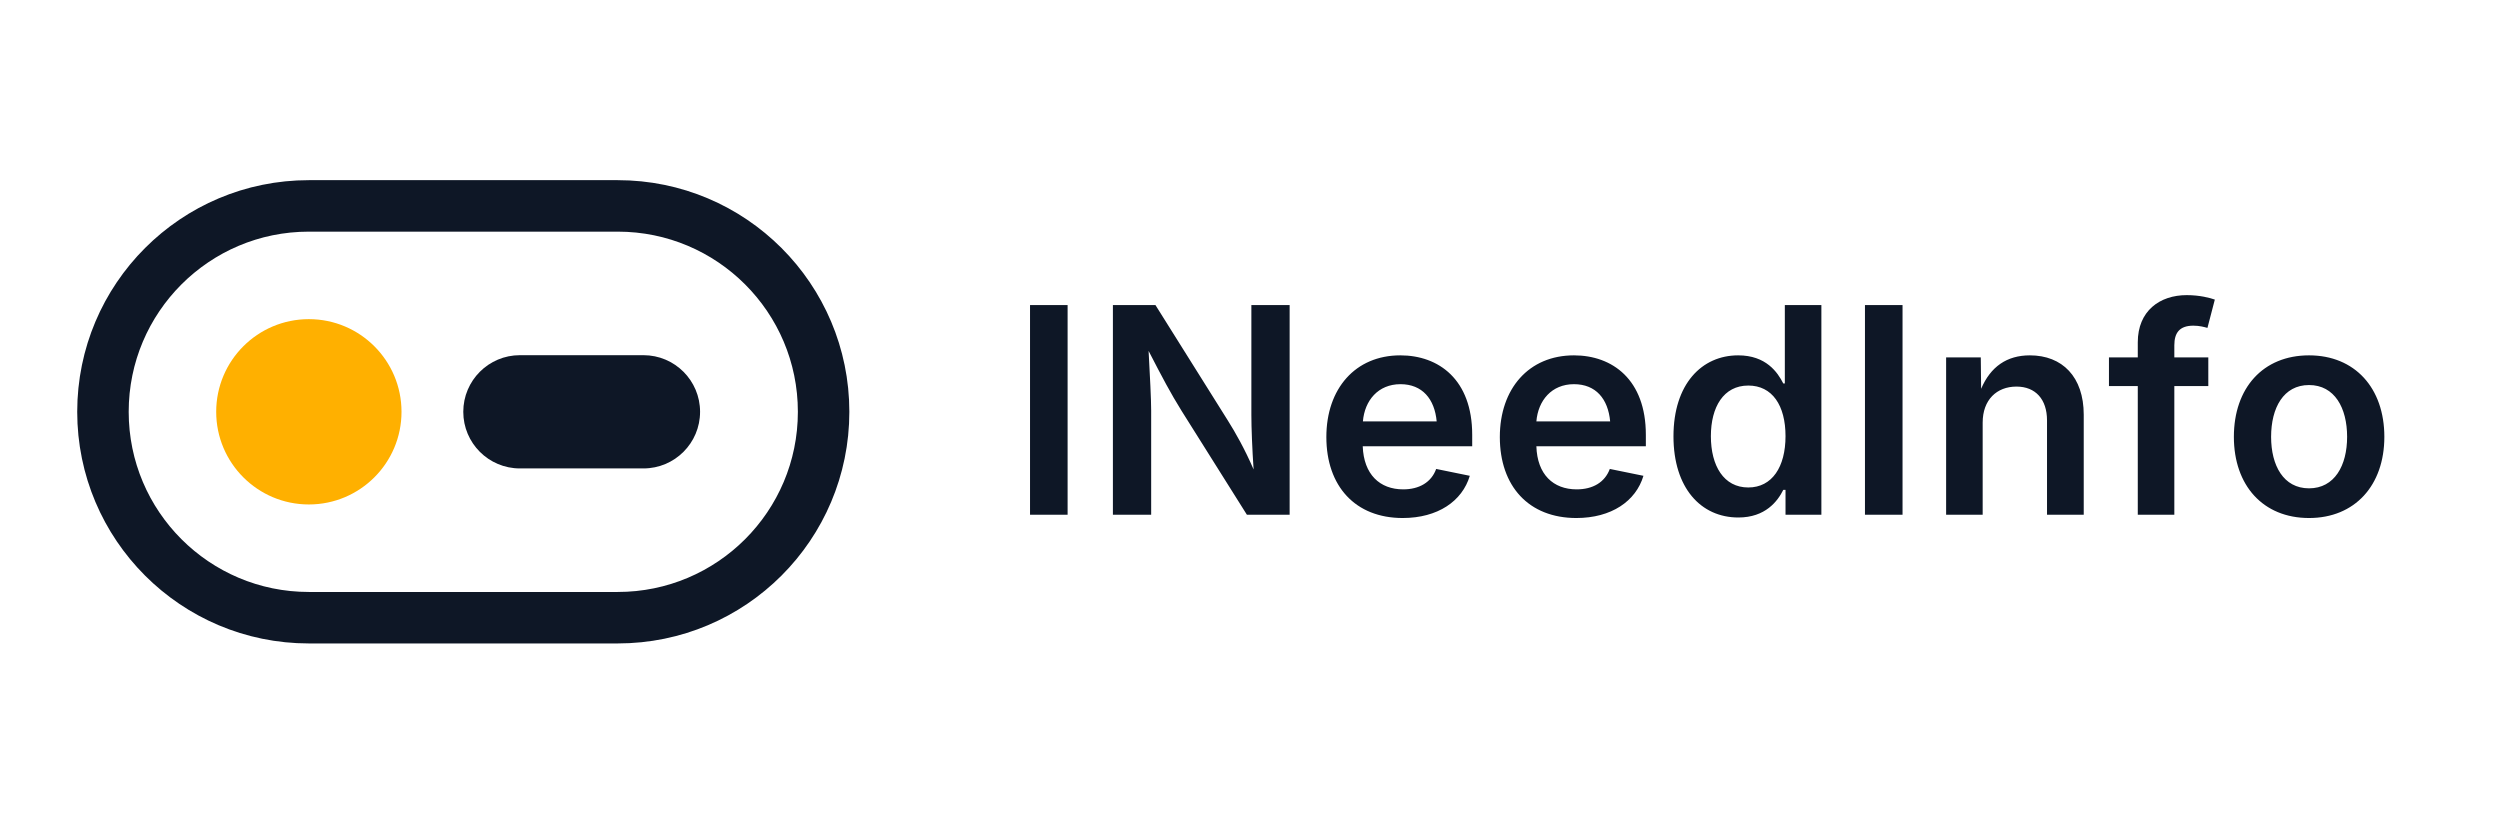
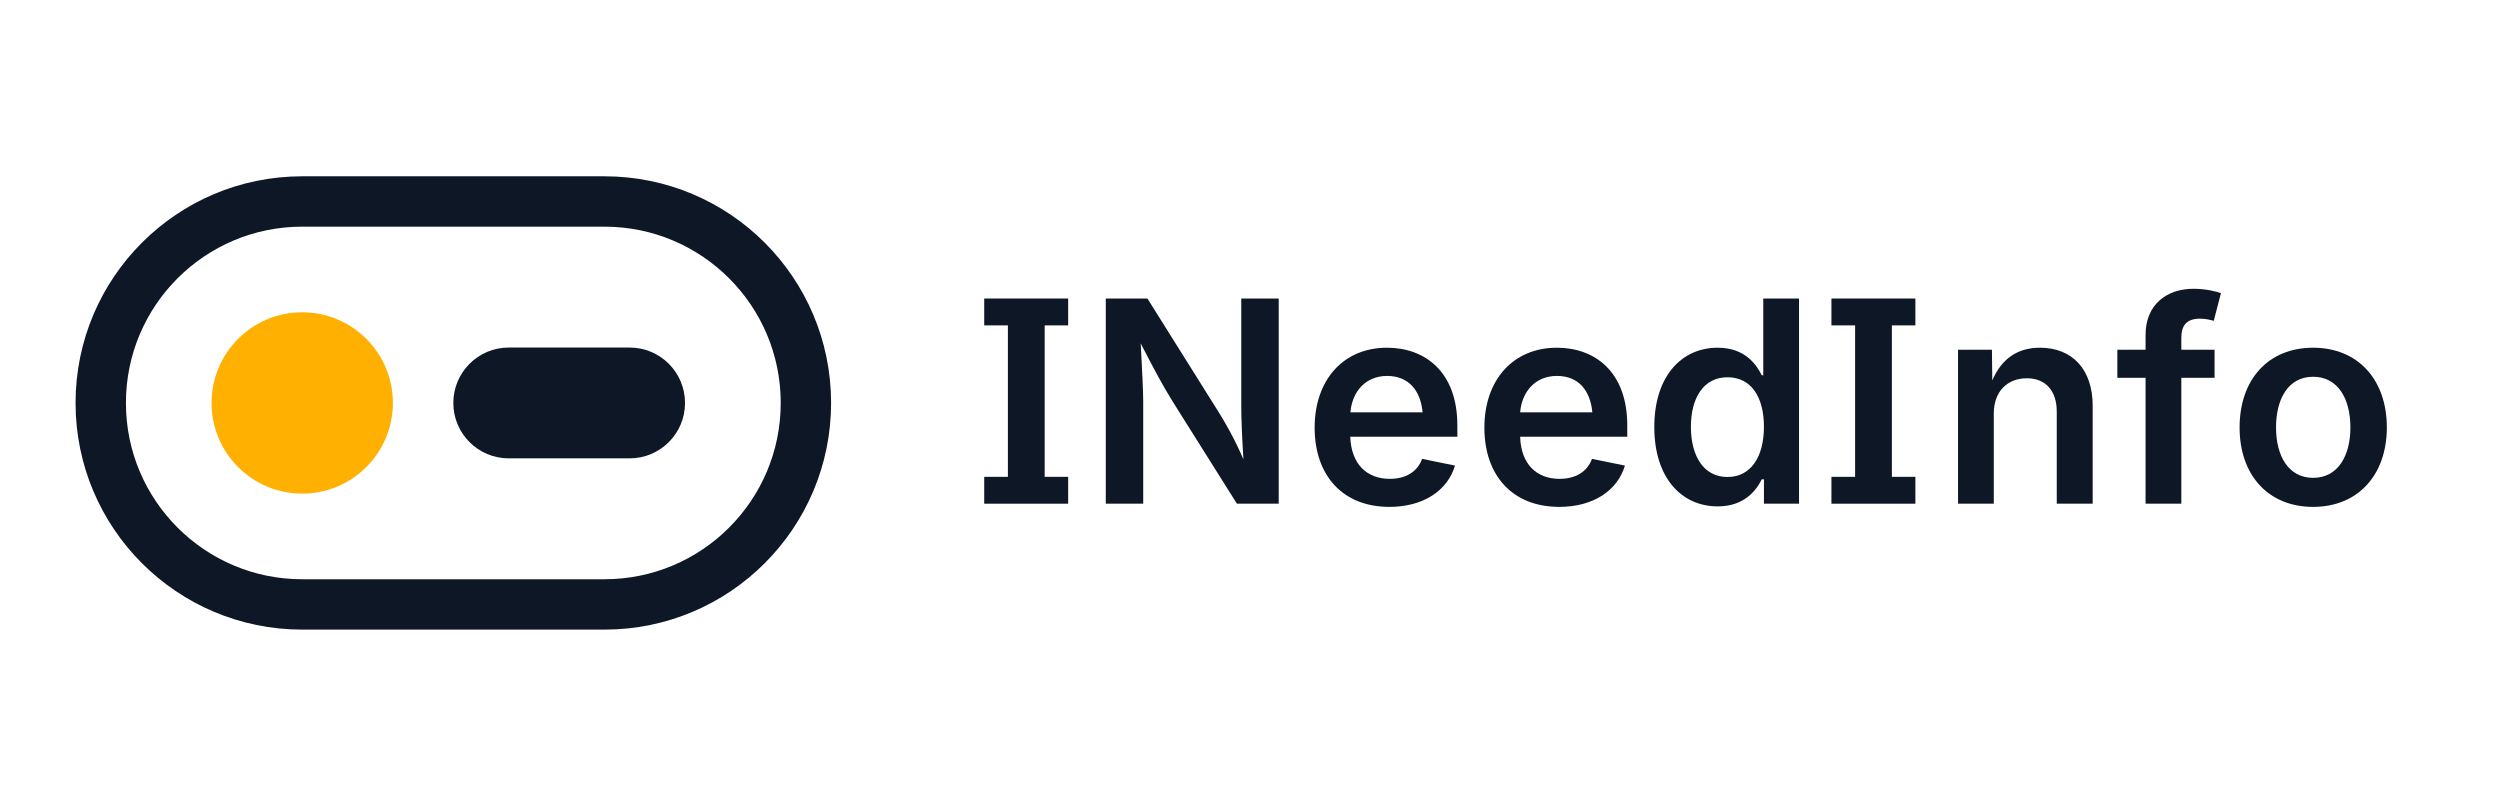
- <svg xmlns="http://www.w3.org/2000/svg" width="1457" height="480" viewBox="0 0 1457 480" role="img" aria-label="INeedInfo">
+ <svg xmlns="http://www.w3.org/2000/svg" width="1489" height="480" viewBox="0 0 1489 480" role="img" aria-label="INeedInfo">
  <rect x="60" y="120" width="420" height="240" rx="120" fill="none" stroke="#0E1726" stroke-width="30" />
  <circle cx="180" cy="240" r="54" fill="#FFB000" />
  <rect x="270" y="207" width="138" height="66" rx="33" fill="#0E1726" />
-   <path d="M622.2 177.8H600.3V300.0H622.2Z M648.6 300.0H670.9V239.3C670.9 232.5 670.2 219.6 669.4 204.5C677.6 220.4 682.2 229.1 688.6 239.4L726.7 300.0H751.6V177.8H729.3V241.9C729.3 249.4 729.8 261.8 730.6 273.6C725.3 261.4 720 252.1 715.6 245.1L673.4 177.8H648.6Z M817.5 301.9C837.9 301.9 852.2 292.1 856.6 277.3L837 273.3C834.2 281.1 827.1 285.2 817.8 285.2C804.1 285.2 794.8 276.5 794.2 260.1H858V253.4C858 221.2 838.5 207.1 816.1 207.1C789.9 207.1 773 226.5 773 254.7C773 283.4 789.9 301.9 817.5 301.9ZM794.3 245.6C795.3 233.4 803.2 223.9 816.2 223.9C828.9 223.9 836.1 232.5 837.3 245.6Z M918.7 301.9C939.1 301.9 953.4 292.1 957.8 277.3L938.2 273.3C935.3 281.1 928.3 285.2 918.9 285.2C905.2 285.2 895.9 276.5 895.4 260.1H959.2V253.4C959.2 221.2 939.7 207.1 917.3 207.1C891 207.1 874.1 226.5 874.1 254.7C874.1 283.4 891 301.9 918.7 301.9ZM895.4 245.6C896.4 233.4 904.3 223.9 917.3 223.9C930.1 223.9 937.2 232.5 938.4 245.6Z M1013.1 301.6C1028.9 301.6 1036 292.1 1039.3 285.5H1040.6V300.0H1061.5V177.8H1040.2V223.5H1039.3C1036 217 1029.3 207.1 1013 207.1C991.8 207.1 975.3 223.8 975.3 254.3C975.3 284.4 991.3 301.6 1013.1 301.6ZM1018.9 284.1C1004.6 284.1 997.1 271.5 997.1 254.2C997.1 237.2 1004.5 224.7 1018.9 224.7C1032.9 224.7 1040.6 236.3 1040.6 254.2C1040.6 272.1 1032.8 284.1 1018.9 284.1Z M1108.8 177.8H1086.9V300.0H1108.8Z M1155.5 246.3C1155.5 233 1163.7 225.3 1175.2 225.3C1186.3 225.3 1193 232.7 1193 245V300.0H1214.4V241.7C1214.4 219.6 1201.9 207.1 1183 207.1C1169.6 207.1 1160.1 213.7 1154.6 226.6L1154.4 208.3H1134.2V300.0H1155.5Z M1287 208.3H1267.2V201.2C1267.2 193.9 1270.3 189.8 1278.3 189.8C1281.9 189.8 1284.7 190.6 1286.5 191.1L1290.8 174.6C1288 173.6 1282 172 1274.4 172C1258.7 172 1245.9 181.2 1245.9 199.5V208.3H1229.1V225H1245.9V300.0H1267.2V225H1287Z M1345.7 301.9C1372.4 301.9 1389.6 282.9 1389.6 254.6C1389.6 226.1 1372.4 207.1 1345.7 207.1C1318.9 207.1 1301.9 226.1 1301.9 254.6C1301.9 282.9 1318.9 301.9 1345.7 301.9ZM1345.7 284.6C1330.8 284.6 1323.6 271.3 1323.6 254.6C1323.6 237.7 1330.8 224.4 1345.7 224.4C1360.6 224.4 1367.9 237.7 1367.9 254.6C1367.9 271.3 1360.6 284.6 1345.7 284.6Z" fill="#0E1726" />
+   <path d="M586.2 177.8 L636.2 177.8 L636.2 193.8 L622.2 193.8 L622.2 284 L636.2 284 L636.2 300 L586.2 300 L586.2 284 L600.3 284 L600.3 193.8 L586.2 193.8Z" fill="#0E1726" />
+   <path transform="translate(10 0)" d="M648.6 300.0H670.9V239.3C670.9 232.5 670.2 219.6 669.4 204.5C677.6 220.4 682.2 229.1 688.6 239.4L726.7 300.0H751.6V177.8H729.3V241.9C729.3 249.4 729.8 261.8 730.6 273.6C725.3 261.4 720 252.1 715.6 245.1L673.4 177.8H648.6Z" fill="#0E1726" />
+   <path transform="translate(10 0)" d="M817.5 301.9C837.9 301.9 852.2 292.1 856.6 277.3L837 273.3C834.2 281.1 827.1 285.2 817.8 285.2C804.1 285.2 794.8 276.5 794.2 260.1H858V253.4C858 221.2 838.5 207.1 816.1 207.1C789.9 207.1 773 226.5 773 254.7C773 283.4 789.9 301.9 817.5 301.9ZM794.3 245.6C795.3 233.4 803.2 223.9 816.2 223.9C828.9 223.9 836.1 232.5 837.3 245.6Z" fill="#0E1726" />
+   <path transform="translate(10 0)" d="M918.7 301.9C939.1 301.9 953.4 292.1 957.8 277.3L938.2 273.3C935.3 281.1 928.3 285.2 918.9 285.2C905.2 285.2 895.9 276.5 895.4 260.1H959.2V253.4C959.2 221.2 939.7 207.1 917.3 207.1C891 207.1 874.1 226.5 874.1 254.7C874.1 283.4 891 301.9 918.7 301.9ZM895.4 245.6C896.4 233.4 904.3 223.9 917.3 223.9C930.1 223.9 937.2 232.5 938.4 245.6Z" fill="#0E1726" />
+   <path transform="translate(10 0)" d="M1013.1 301.6C1028.9 301.6 1036 292.1 1039.3 285.5H1040.6V300.0H1061.5V177.8H1040.2V223.5H1039.3C1036 217 1029.3 207.1 1013 207.1C991.8 207.1 975.3 223.8 975.3 254.3C975.3 284.4 991.3 301.6 1013.1 301.6ZM1018.9 284.1C1004.6 284.1 997.1 271.5 997.1 254.2C997.1 237.2 1004.5 224.7 1018.9 224.7C1032.9 224.7 1040.6 236.3 1040.6 254.2C1040.6 272.1 1032.8 284.1 1018.9 284.1Z" fill="#0E1726" />
+   <path d="M1090.8 177.8 L1140.8 177.8 L1140.8 193.8 L1126.8 193.8 L1126.8 284 L1140.8 284 L1140.8 300 L1090.8 300 L1090.8 284 L1104.9 284 L1104.9 193.8 L1090.8 193.8Z" fill="#0E1726" />
+   <path transform="translate(32 0)" d="M1155.5 246.3C1155.5 233 1163.7 225.3 1175.2 225.3C1186.3 225.3 1193 232.7 1193 245V300.0H1214.4V241.7C1214.4 219.6 1201.9 207.1 1183 207.1C1169.6 207.1 1160.1 213.7 1154.6 226.6L1154.4 208.3H1134.2V300.0H1155.5Z" fill="#0E1726" />
+   <path transform="translate(32 0)" d="M1287 208.3H1267.2V201.2C1267.2 193.9 1270.3 189.8 1278.3 189.8C1281.9 189.8 1284.7 190.6 1286.5 191.1L1290.8 174.6C1288 173.6 1282 172 1274.4 172C1258.7 172 1245.9 181.2 1245.9 199.5V208.3H1229.1V225H1245.9V300.0H1267.2V225H1287Z" fill="#0E1726" />
+   <path transform="translate(32 0)" d="M1345.7 301.9C1372.4 301.9 1389.6 282.9 1389.6 254.6C1389.6 226.1 1372.4 207.1 1345.7 207.1C1318.9 207.1 1301.9 226.1 1301.9 254.6C1301.9 282.9 1318.9 301.9 1345.7 301.9ZM1345.7 284.6C1330.8 284.6 1323.6 271.3 1323.6 254.6C1323.6 237.7 1330.8 224.4 1345.7 224.4C1360.6 224.4 1367.9 237.7 1367.9 254.6C1367.9 271.3 1360.6 284.6 1345.7 284.6Z" fill="#0E1726" />
</svg>
